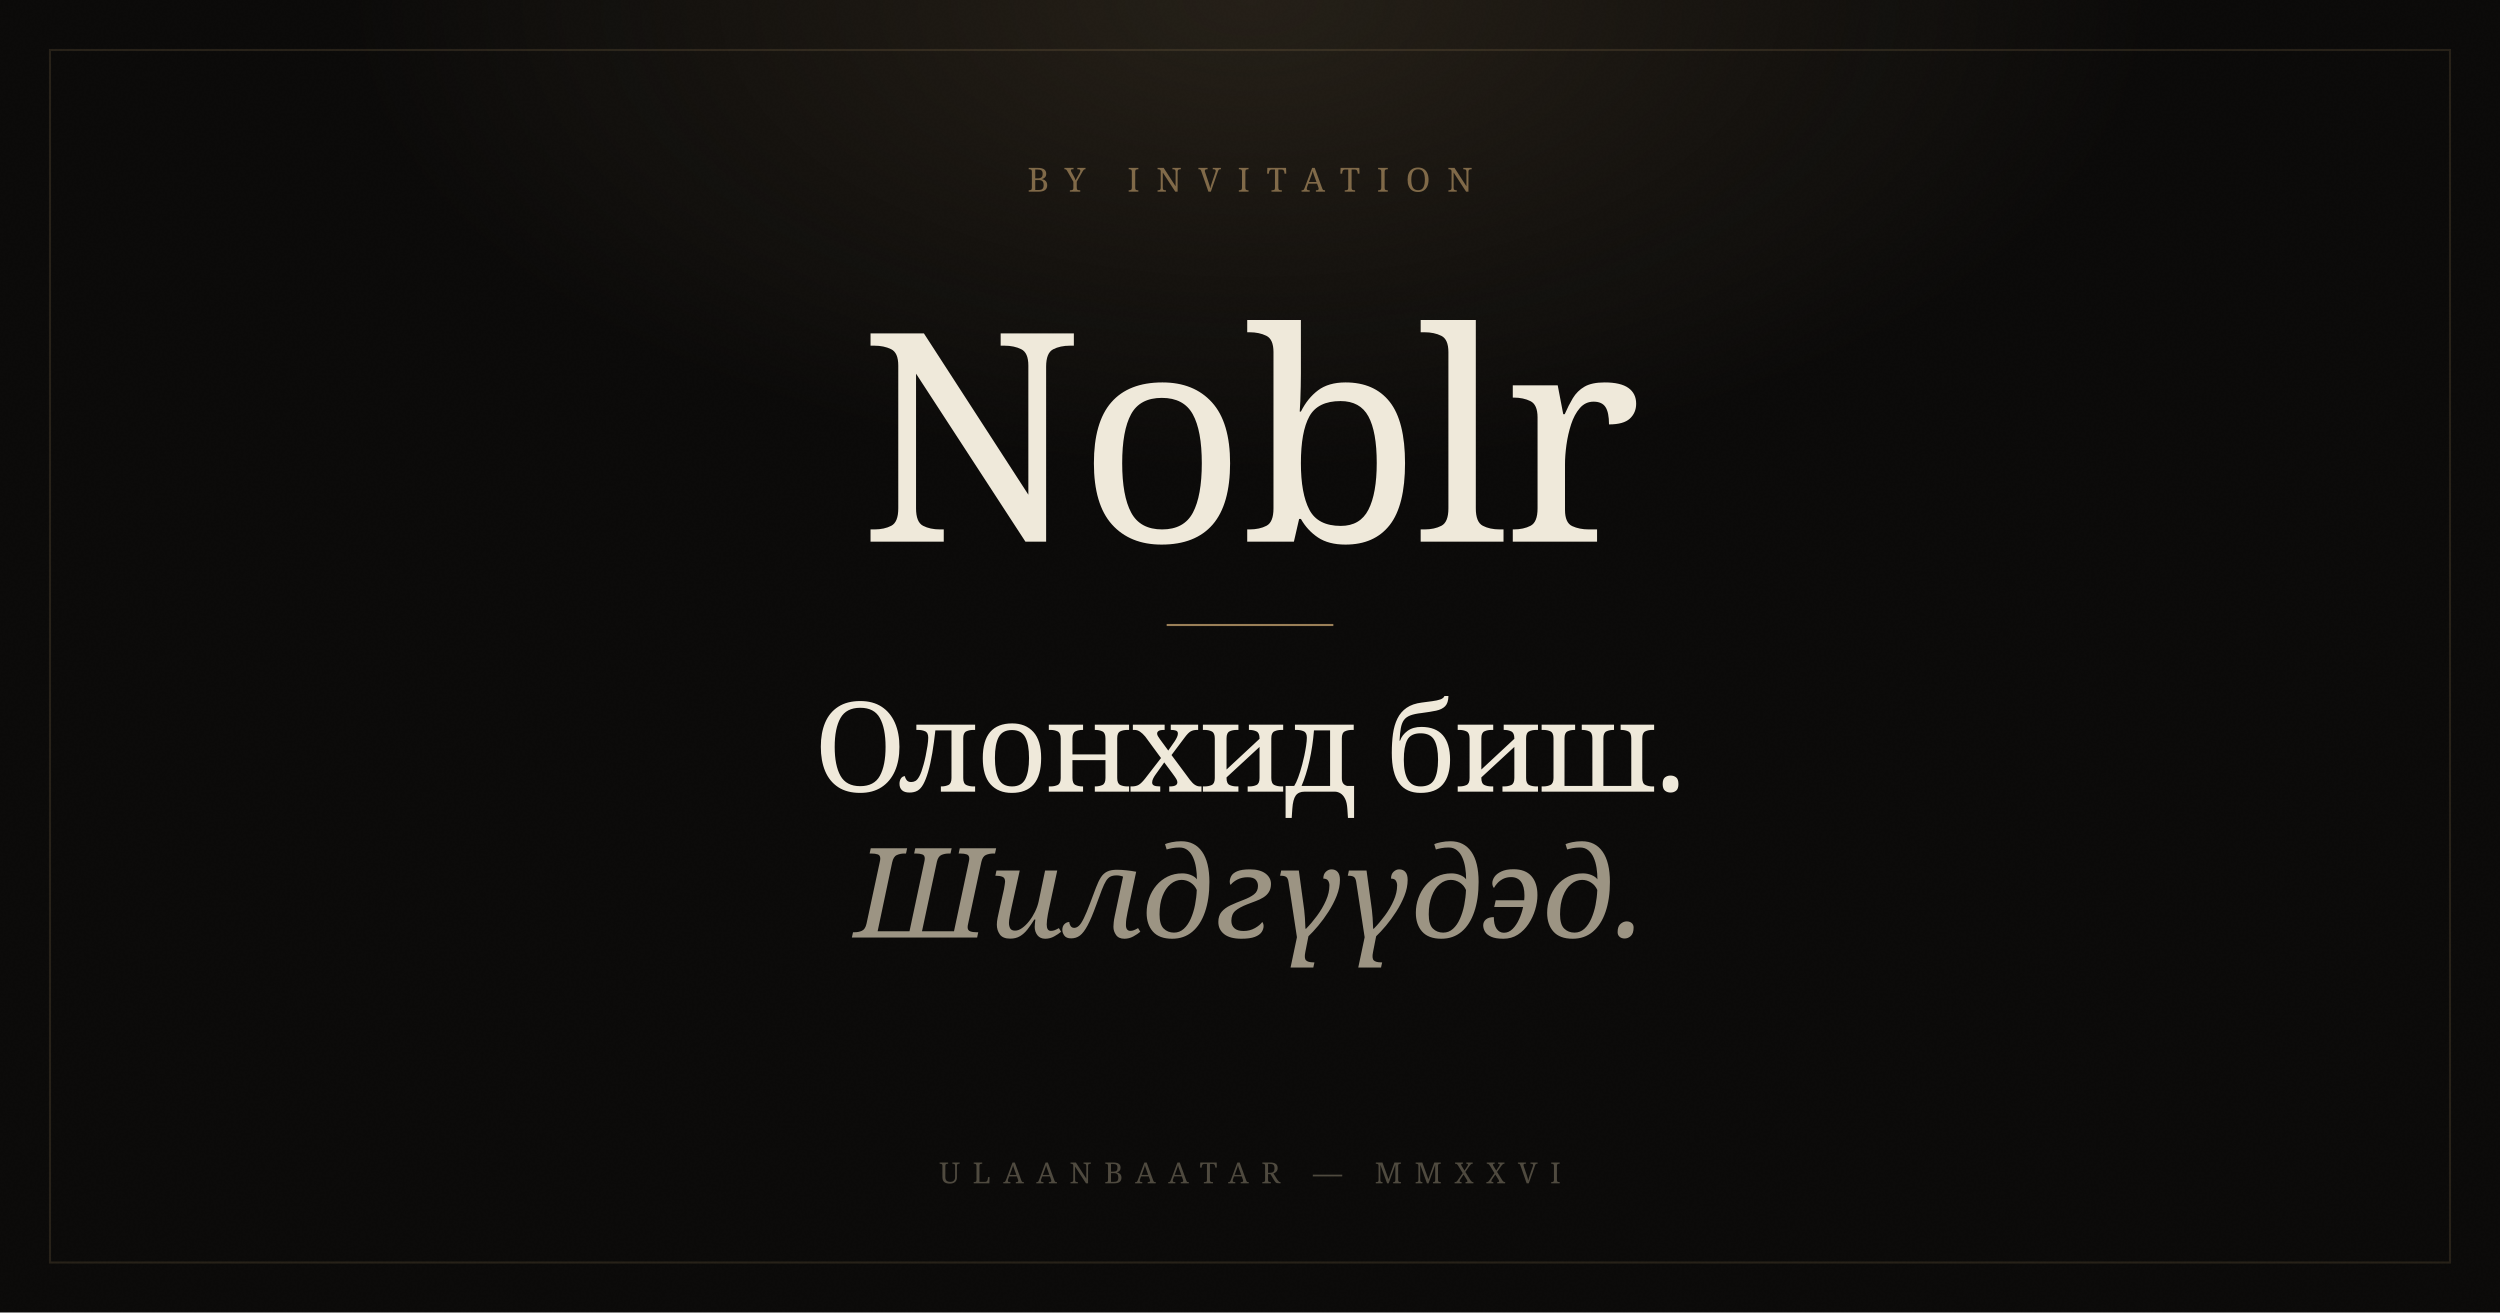
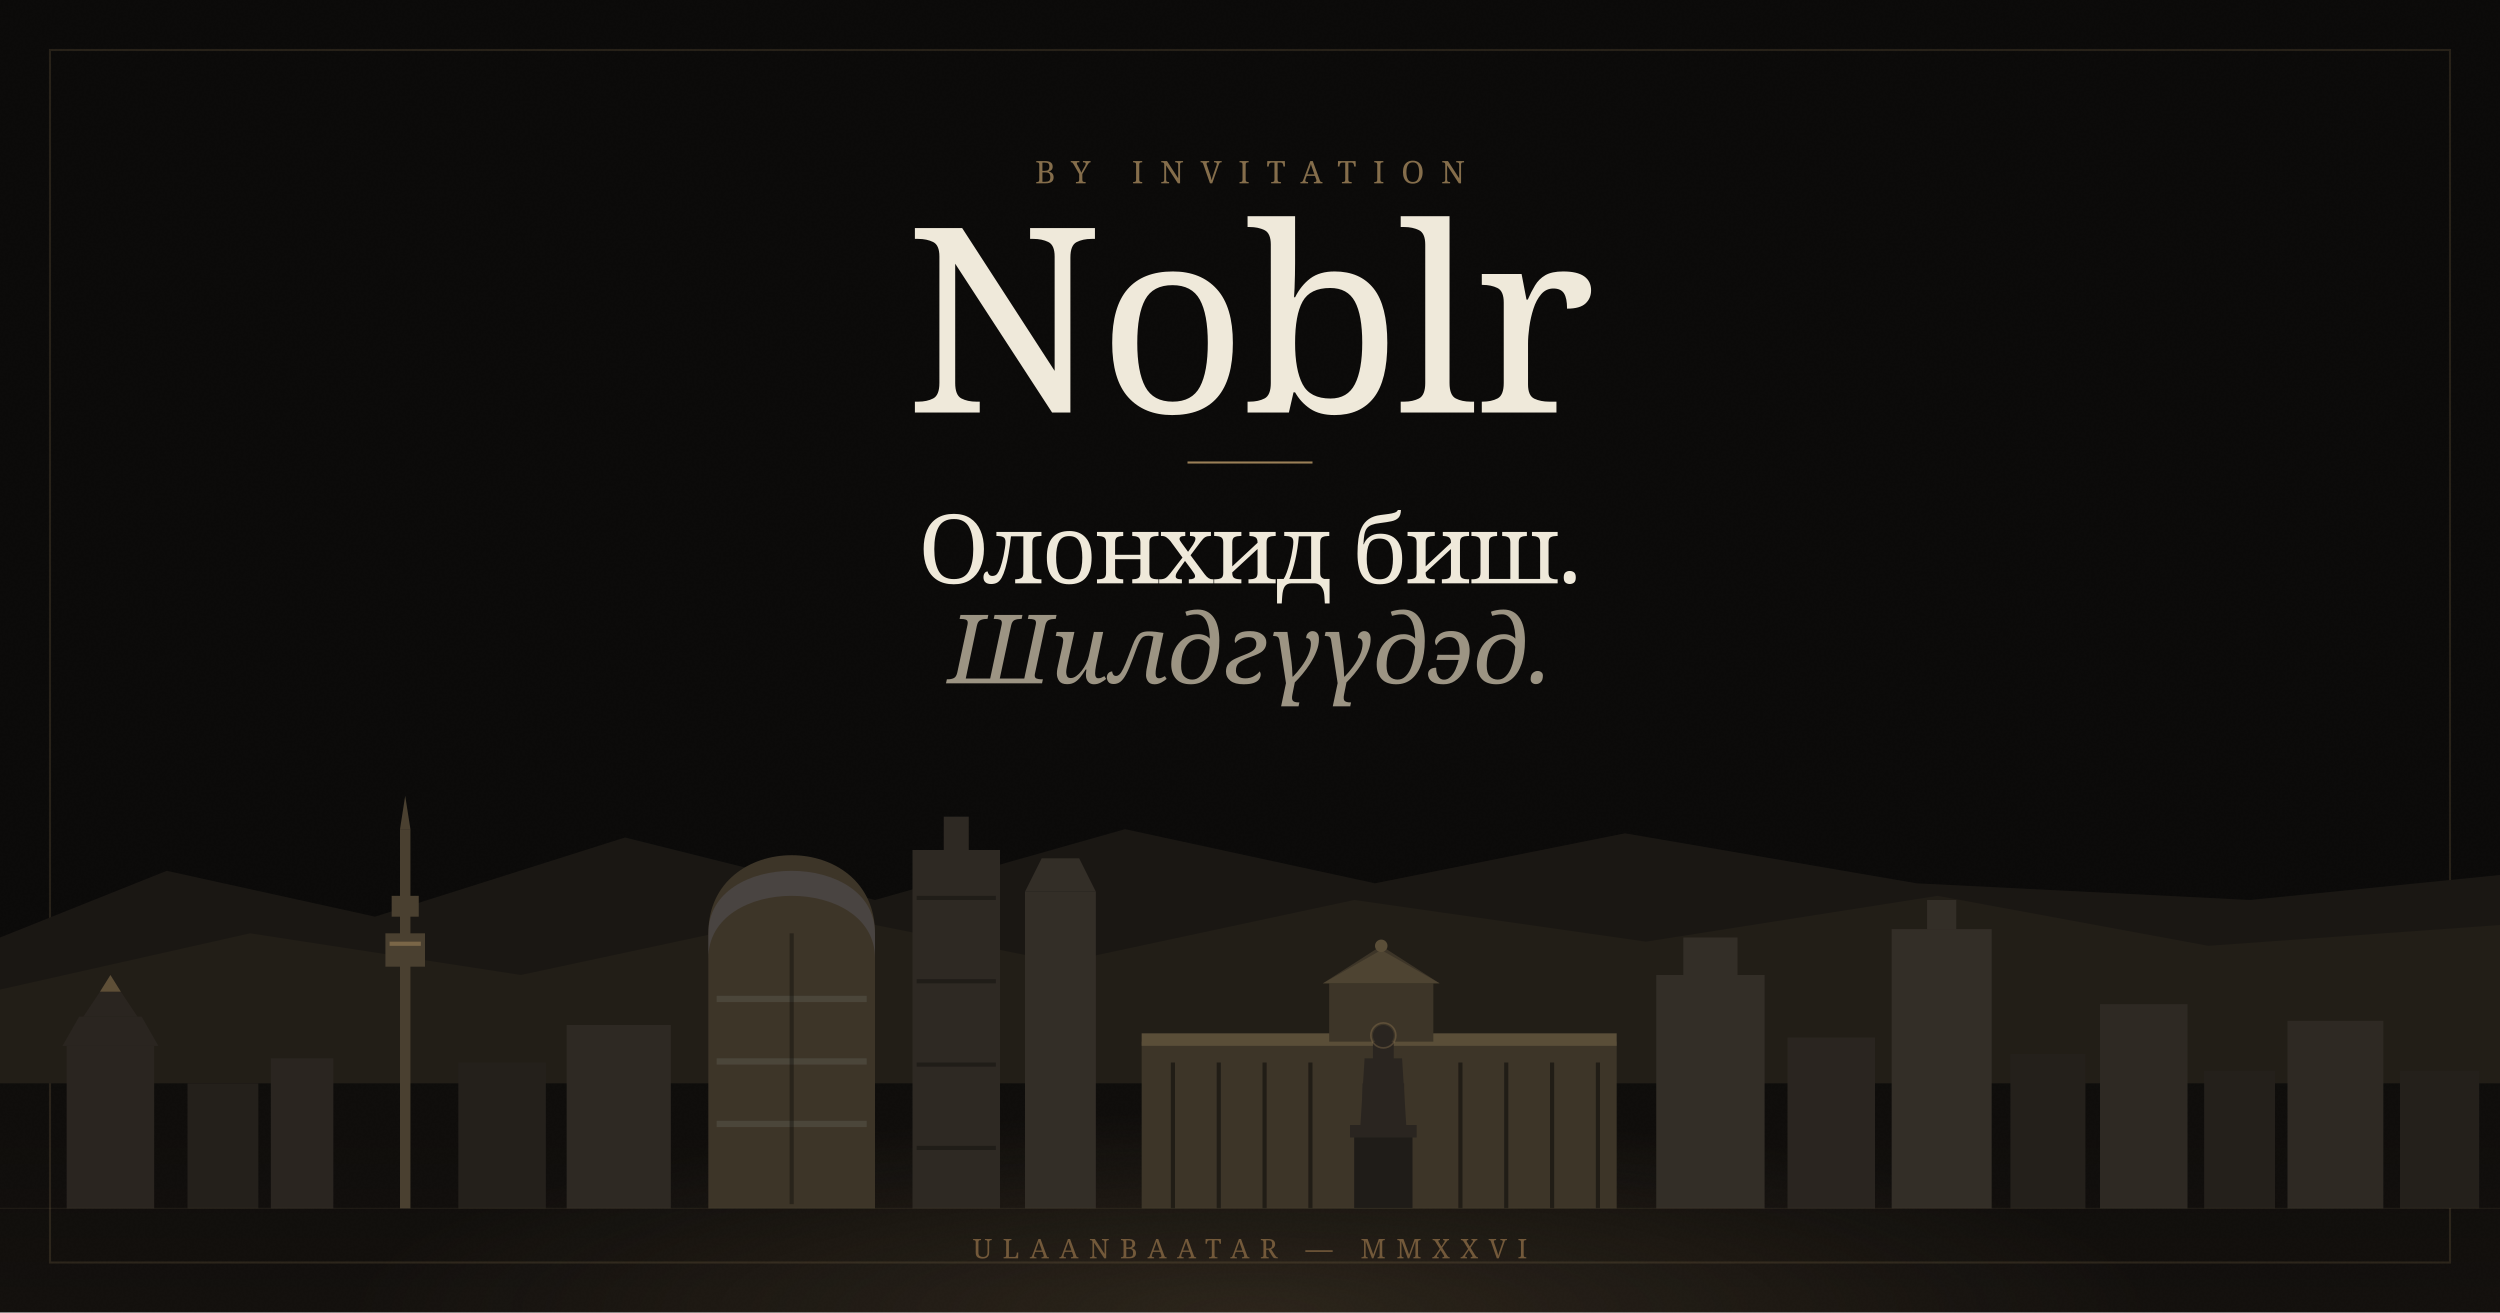
<svg xmlns="http://www.w3.org/2000/svg" width="1200" height="630" viewBox="0 0 1200 630">
  <defs>
    <filter id="n">
      <feTurbulence type="fractalNoise" baseFrequency="0.85" numOctaves="3" />
      <feColorMatrix values="0 0 0 0 1 0 0 0 0 1 0 0 0 0 1 0 0 0 0.02 0" />
    </filter>
-     <radialGradient id="g" cx="50%" cy="0%" r="60%">
+     <linearGradient id="sky" x1="50%" y1="0%" x2="50%" y2="100%">
+       <stop offset="0%" stop-color="#0A0908" />
+       <stop offset="70%" stop-color="#0A0908" />
+       <stop offset="100%" stop-color="#120F0C" />
+     </linearGradient>
+     <radialGradient id="glow" cx="50%" cy="100%" r="60%">
      <stop offset="0%" stop-color="#9A7F57" stop-opacity="0.18" />
      <stop offset="60%" stop-color="#9A7F57" stop-opacity="0" />
    </radialGradient>
  </defs>
-   <rect width="1200" height="630" fill="#0A0908" />
-   <rect width="1200" height="630" fill="url(#g)" />
+   <rect width="1200" height="630" fill="url(#sky)" />
+   <rect x="0" y="360" width="1200" height="270" fill="url(#glow)" />
  <rect width="1200" height="630" filter="url(#n)" opacity="0.5" />
  <rect x="24" y="24" width="1152" height="582" fill="none" stroke="#9A7F57" stroke-opacity="0.2" stroke-width="1" />
-   <text x="600" y="92" text-anchor="middle" font-family="Tenor Sans, serif" font-size="16" letter-spacing="8" fill="#9A7F57" fill-opacity="0.8">BY INVITATION</text>
-   <text x="600" y="260" text-anchor="middle" font-family="Bodoni Moda, Didot, serif" font-size="140" font-weight="300" fill="#EFE9DA" letter-spacing="-2">Noblr</text>
-   <line x1="560" y1="300" x2="640" y2="300" stroke="#9A7F57" stroke-width="1" />
-   <text x="600" y="380" text-anchor="middle" font-family="Bodoni Moda, Didot, serif" font-size="60" font-weight="300" fill="#EFE9DA" letter-spacing="-1">Олонхид биш.</text>
-   <text x="600" y="450" text-anchor="middle" font-family="Fraunces, Georgia, serif" font-size="60" font-weight="300" font-style="italic" fill="#9C9483" letter-spacing="-0.5">Шилдгүүдэд.</text>
-   <text x="600" y="568" text-anchor="middle" font-family="Tenor Sans, serif" font-size="14" letter-spacing="6" fill="#4F4A3F">ULAANBAATAR — MMXXVI</text>
+   <text x="600" y="88" text-anchor="middle" font-family="Tenor Sans, serif" font-size="15" letter-spacing="8" fill="#9A7F57" fill-opacity="0.85">BY INVITATION</text>
+   <text x="600" y="198" text-anchor="middle" font-family="Bodoni Moda, Didot, serif" font-size="124" font-weight="300" fill="#EFE9DA" letter-spacing="-2">Noblr</text>
+   <line x1="570" y1="222" x2="630" y2="222" stroke="#9A7F57" stroke-width="1" />
+   <text x="600" y="280" text-anchor="middle" font-family="Bodoni Moda, Didot, serif" font-size="46" font-weight="300" fill="#EFE9DA" letter-spacing="-1">Олонхид биш.</text>
+   <text x="600" y="328" text-anchor="middle" font-family="Fraunces, Georgia, serif" font-size="46" font-weight="300" font-style="italic" fill="#9C9483" letter-spacing="-0.5">Шилдгүүдэд.</text>
+   <path d="M 0 450 L 80 418 L 180 440 L 300 402 L 420 432 L 540 398 L 660 424 L 780 400 L 920 424 L 1080 432 L 1200 420 L 1200 500 L 0 500 Z" fill="#1A1713" />
+   <path d="M 0 475 L 120 448 L 250 468 L 390 438 L 510 462 L 650 432 L 790 452 L 930 430 L 1060 454 L 1200 444 L 1200 520 L 0 520 Z" fill="#221E17" />
+   <rect x="32" y="502" width="42" height="78" fill="#2A2520" />
+   <polygon points="30,502 76,502 68,488 38,488" fill="#2A2520" />
+   <polygon points="40,488 66,488 58,476 48,476" fill="#2A2520" />
+   <polygon points="48,476 58,476 53,468" fill="#9A7F57" opacity="0.5" />
+   <rect x="90" y="520" width="34" height="60" fill="#24201B" />
+   <rect x="130" y="508" width="30" height="72" fill="#2A2520" />
+   <rect x="192" y="398" width="5" height="182" fill="#4A4030" />
+   <rect x="185" y="448" width="19" height="16" fill="#4A4030" />
+   <rect x="188" y="430" width="13" height="10" fill="#4A4030" />
+   <polygon points="192,398 197,398 194.5,382" fill="#4A4030" />
+   <rect x="187" y="452" width="15" height="2" fill="#9A7F57" opacity="0.6" />
+   <rect x="220" y="510" width="42" height="70" fill="#24201B" />
+   <rect x="272" y="492" width="50" height="88" fill="#2E2923" />
+   <path d="M 340 580 L 340 448 C 340 398 420 398 420 448 L 420 580 Z" fill="#3D3528" />
+   <path d="M 340 448 C 340 408 420 408 420 448 L 420 460 C 420 420 340 420 340 460 Z" fill="#5B5A66" opacity="0.4" />
+   <rect x="344" y="478" width="72" height="3" fill="#4F4A3F" opacity="0.8" />
+   <rect x="344" y="508" width="72" height="3" fill="#4F4A3F" opacity="0.8" />
+   <rect x="344" y="538" width="72" height="3" fill="#4F4A3F" opacity="0.8" />
+   <rect x="379" y="448" width="2" height="130" fill="#0A0908" opacity="0.4" />
+   <rect x="438" y="408" width="42" height="172" fill="#2E2923" />
+   <rect x="453" y="392" width="12" height="16" fill="#2E2923" />
+   <rect x="440" y="430" width="38" height="2" fill="#0A0908" opacity="0.4" />
+   <rect x="440" y="470" width="38" height="2" fill="#0A0908" opacity="0.4" />
+   <rect x="440" y="510" width="38" height="2" fill="#0A0908" opacity="0.4" />
+   <rect x="440" y="550" width="38" height="2" fill="#0A0908" opacity="0.4" />
+   <rect x="492" y="428" width="34" height="152" fill="#332E27" />
+   <polygon points="492,428 526,428 518,412 500,412" fill="#332E27" />
+   <rect x="548" y="500" width="228" height="80" fill="#3D3528" />
+   <rect x="548" y="496" width="228" height="6" fill="#5A4E38" />
+   <rect x="638" y="472" width="50" height="28" fill="#3D3528" />
+   <polygon points="635,472 691,472 663,454" fill="#3D3528" />
+   <polygon points="635,472 691,472 663,456" fill="#5A4E38" opacity="0.6" />
+   <circle cx="663" cy="454" r="3" fill="#5A4E38" />
+   <rect x="562" y="510" width="2" height="70" fill="#0A0908" opacity="0.55" />
+   <rect x="584" y="510" width="2" height="70" fill="#0A0908" opacity="0.55" />
+   <rect x="606" y="510" width="2" height="70" fill="#0A0908" opacity="0.55" />
+   <rect x="628" y="510" width="2" height="70" fill="#0A0908" opacity="0.55" />
+   <rect x="700" y="510" width="2" height="70" fill="#0A0908" opacity="0.55" />
+   <rect x="722" y="510" width="2" height="70" fill="#0A0908" opacity="0.55" />
+   <rect x="744" y="510" width="2" height="70" fill="#0A0908" opacity="0.55" />
+   <rect x="766" y="510" width="2" height="70" fill="#0A0908" opacity="0.55" />
+   <rect x="650" y="544" width="28" height="36" fill="#1F1C18" />
+   <rect x="648" y="540" width="32" height="6" fill="#2A2520" />
+   <rect x="654" y="520" width="20" height="22" fill="#2A2520" />
+   <path d="M 653 540 L 655 508 L 673 508 L 675 540 Z" fill="#2A2520" />
+   <rect x="659" y="500" width="10" height="10" fill="#2A2520" />
+   <circle cx="664" cy="497" r="5" fill="#2A2520" />
+   <circle cx="664" cy="497" r="6" fill="none" stroke="#9A7F57" stroke-opacity="0.35" stroke-width="0.8" />
+   <rect x="795" y="468" width="52" height="112" fill="#332E27" />
+   <rect x="808" y="450" width="26" height="18" fill="#332E27" />
+   <rect x="858" y="498" width="42" height="82" fill="#2A2520" />
+   <rect x="908" y="446" width="48" height="134" fill="#332E27" />
+   <rect x="925" y="432" width="14" height="14" fill="#332E27" />
+   <rect x="965" y="506" width="36" height="74" fill="#24201B" />
+   <rect x="1008" y="482" width="42" height="98" fill="#2E2923" />
+   <rect x="1058" y="514" width="34" height="66" fill="#24201B" />
+   <rect x="1098" y="490" width="46" height="90" fill="#2E2923" />
+   <rect x="1152" y="514" width="38" height="66" fill="#24201B" />
+   <line x1="0" y1="580" x2="1200" y2="580" stroke="#9A7F57" stroke-opacity="0.12" stroke-width="0.5" />
+   <text x="600" y="604" text-anchor="middle" font-family="Tenor Sans, serif" font-size="13" letter-spacing="5" fill="#73593A">ULAANBAATAR — MMXXVI</text>
</svg>
